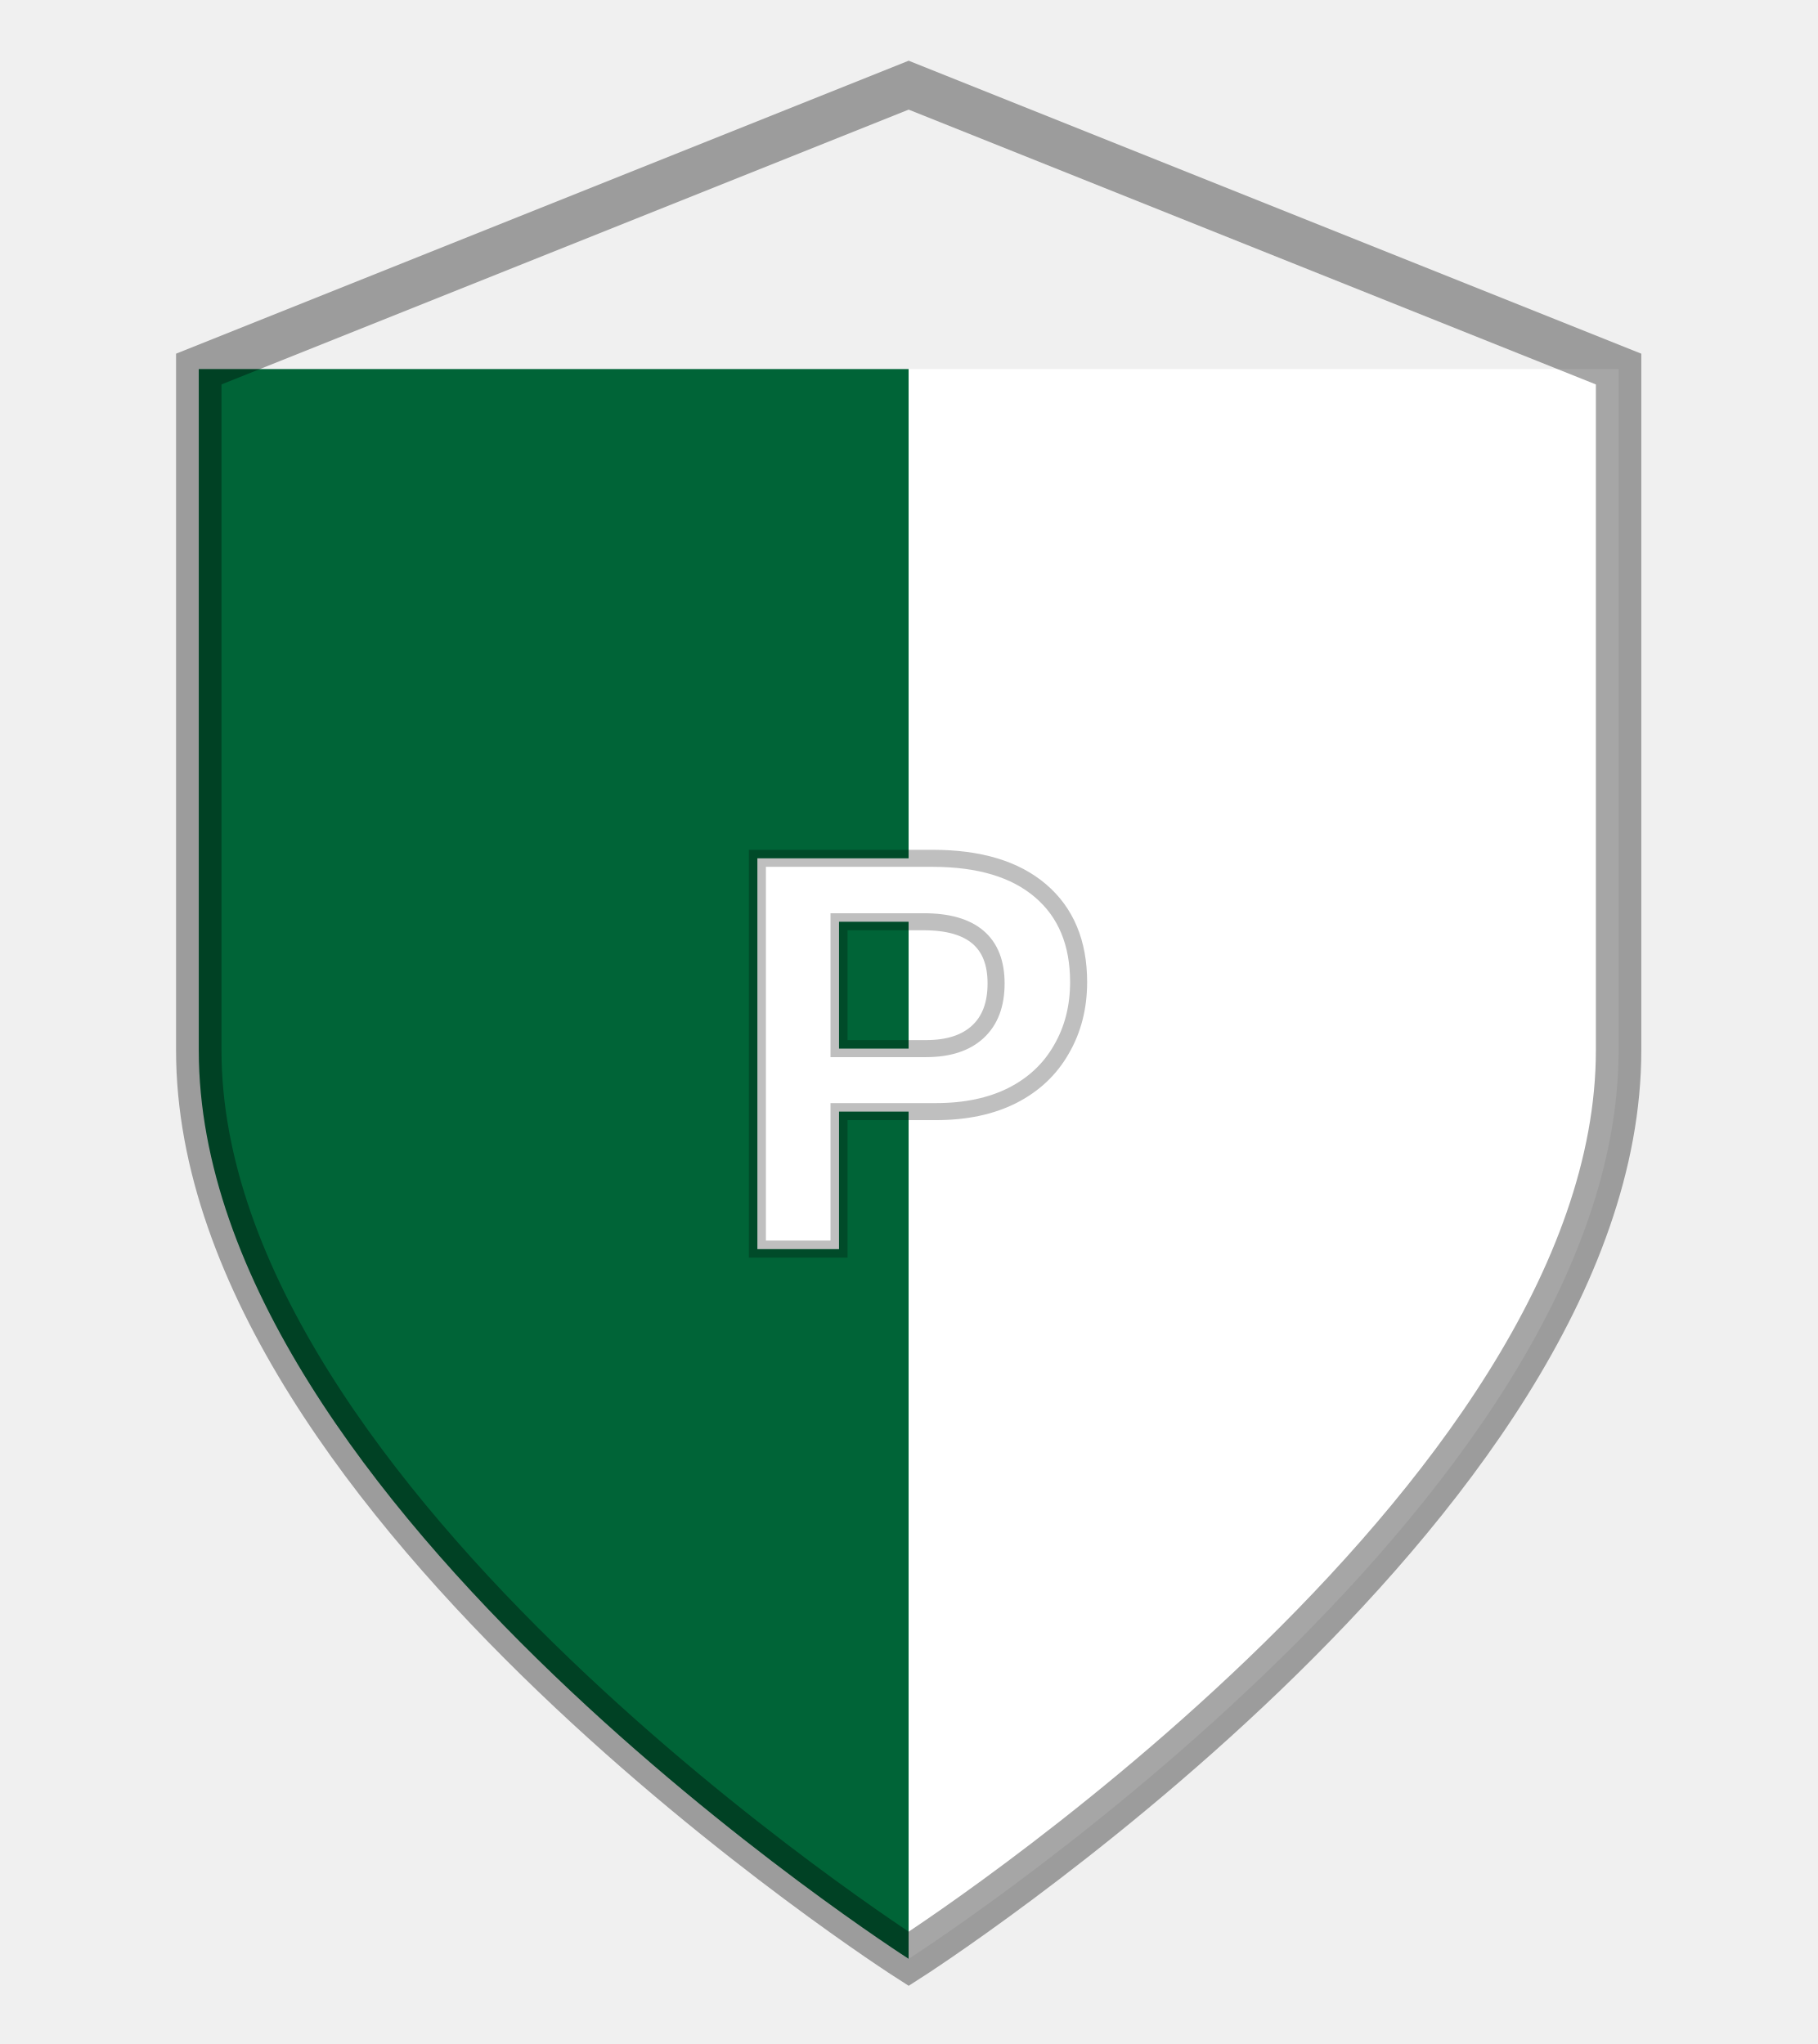
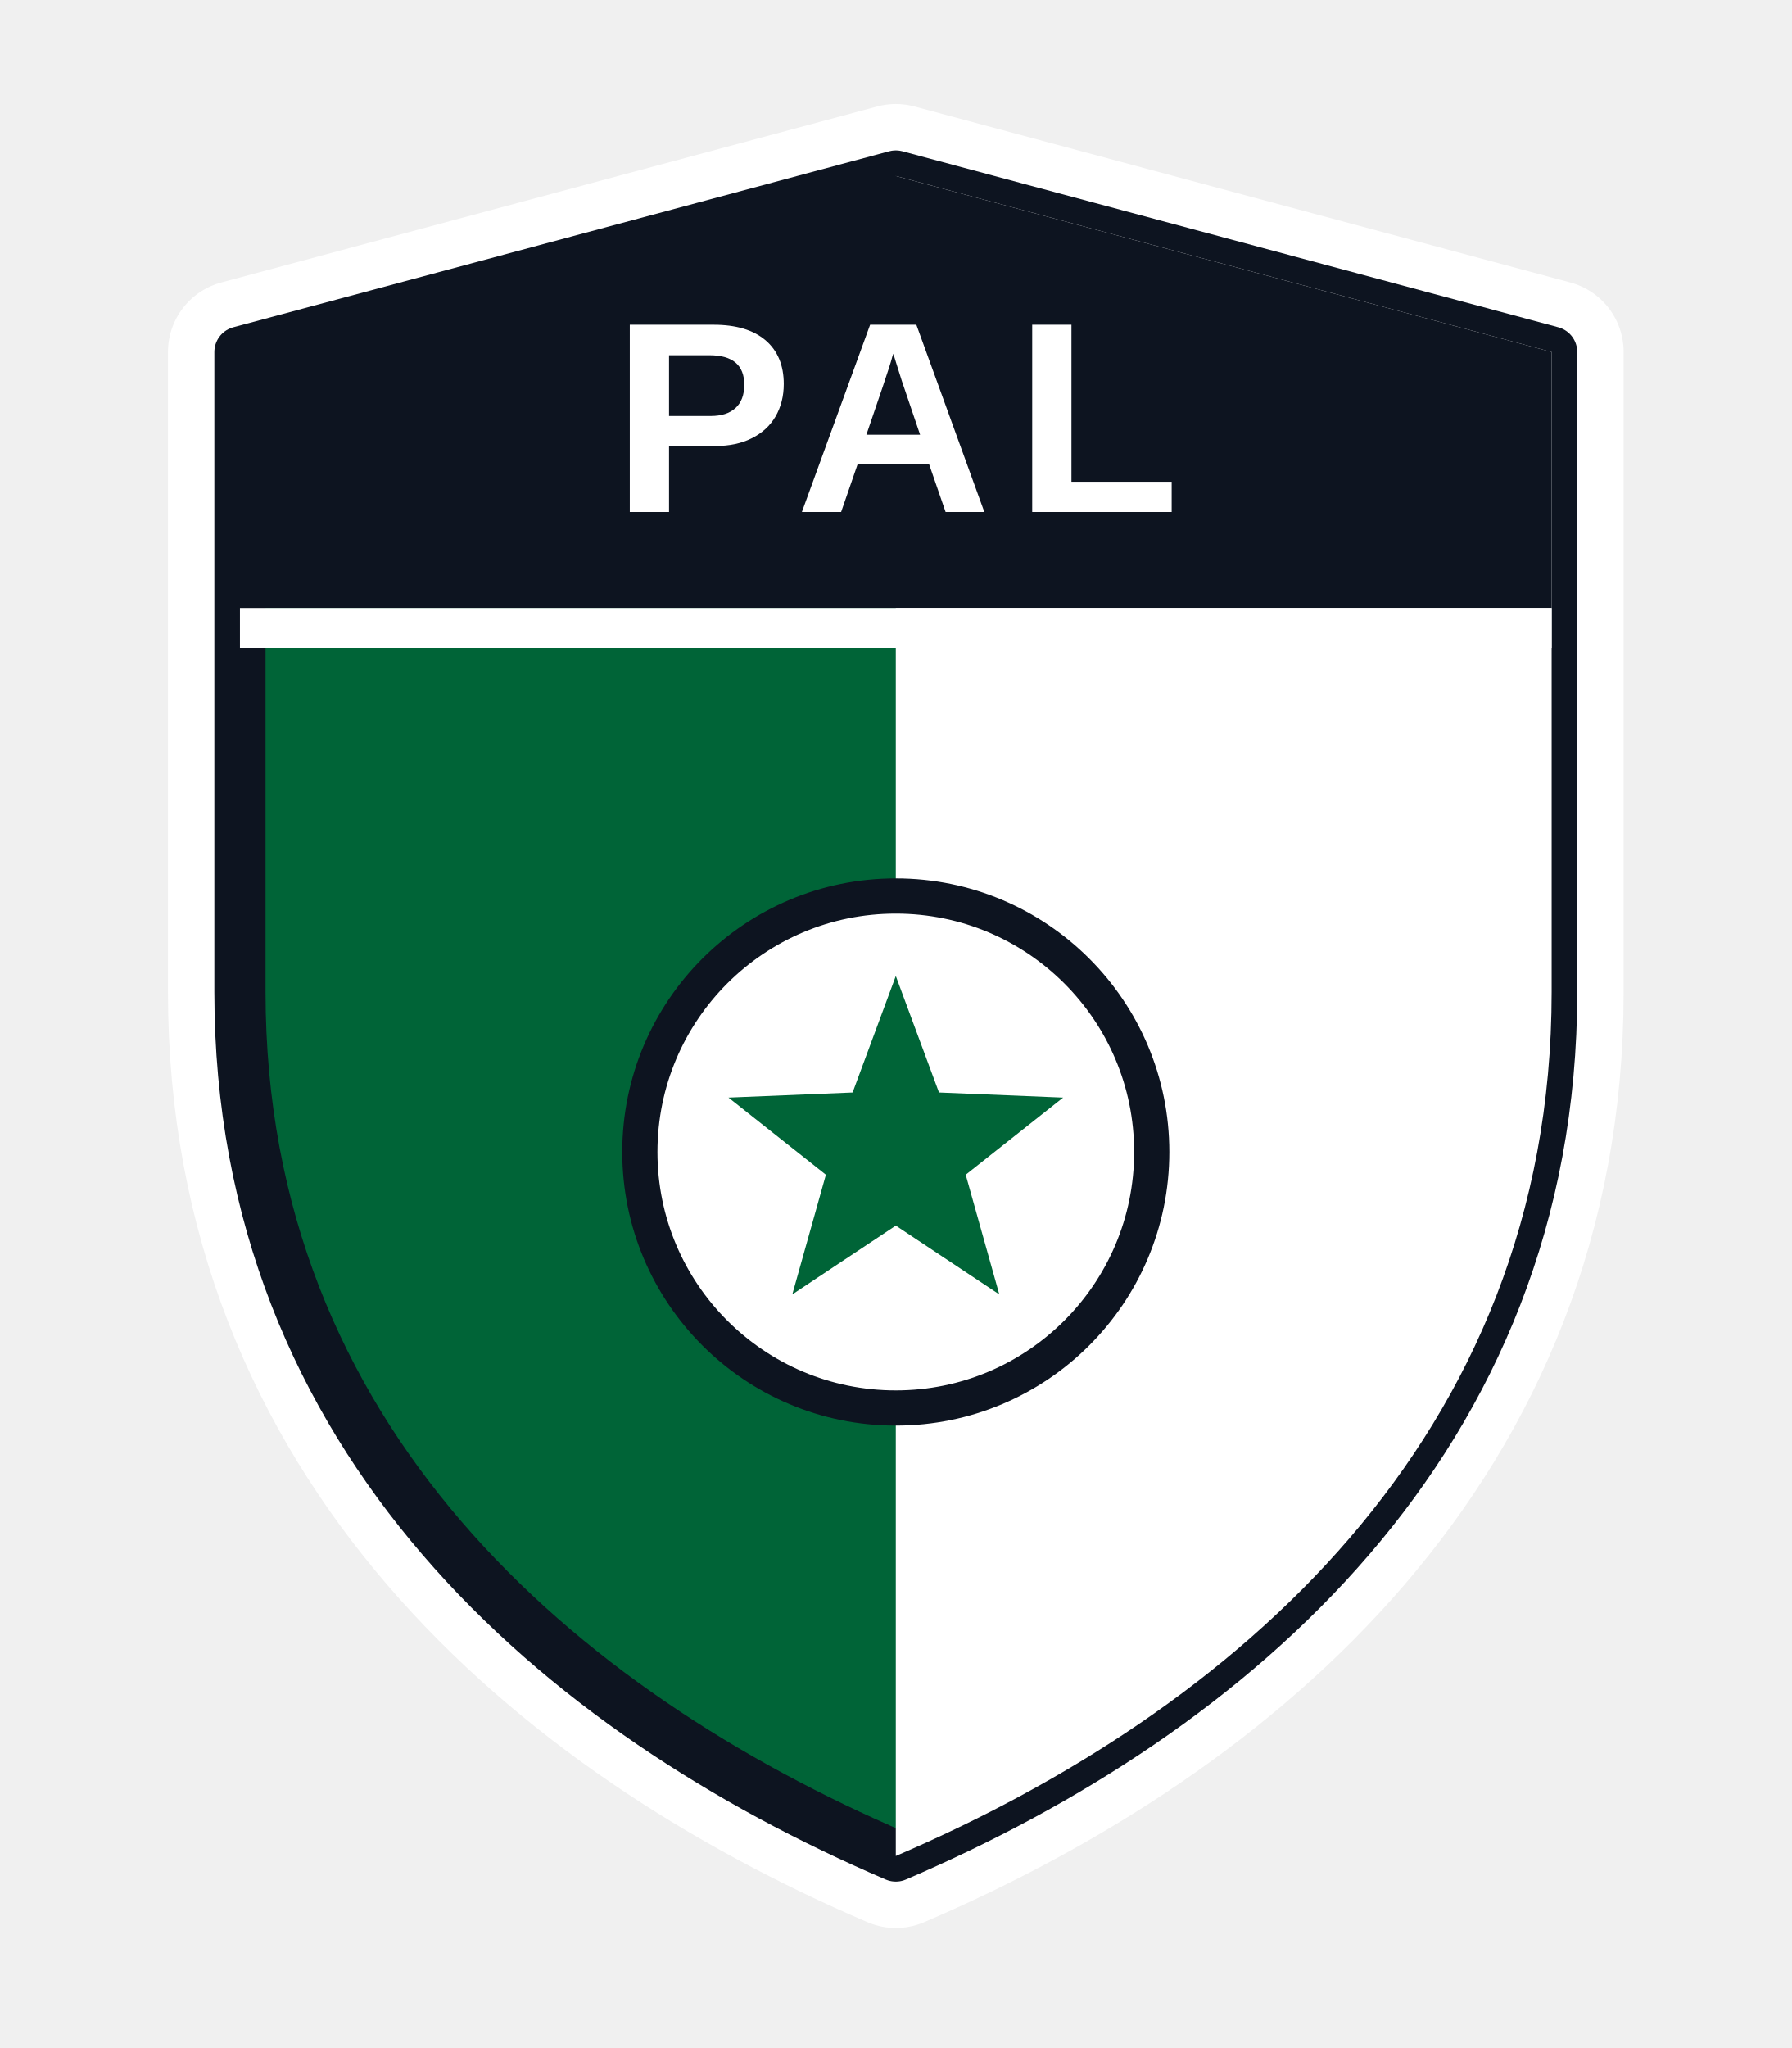
- <svg xmlns="http://www.w3.org/2000/svg" viewBox="0 0 64 72" role="img" aria-label="Palmeiras">
+ <svg xmlns="http://www.w3.org/2000/svg" viewBox="-6 -6 112 128" role="img" aria-label="Palmeiras" style="background:transparent">
  <defs>
-     <clipPath id="shield-clip">
-       <path d="M32 3 L57 13 L57 37 C57 53 32 69 32 69 C32 69 7 53 7 37 L7 13 Z" />
+     <clipPath id="crest-palmeiras-1">
+       <path d="M50 5 L91 16 V56 C91 84 71 101 50 110 C29 101 9 84 9 56 V16 Z" />
    </clipPath>
  </defs>
-   <g clip-path="url(#shield-clip)">
-     <rect x="7" y="13" width="25" height="56" fill="#006437" />
-     <rect x="32" y="13" width="25" height="56" fill="#ffffff" />
+   <path d="M50 5 L91 16 V56 C91 84 71 101 50 110 C29 101 9 84 9 56 V16 Z" fill="#ffffff" stroke="#ffffff" stroke-width="9" stroke-linejoin="round" />
+   <path d="M50 5 L91 16 V56 C91 84 71 101 50 110 C29 101 9 84 9 56 V16 Z" fill="#006437" stroke="#0d1420" stroke-width="3.2" stroke-linejoin="round" />
+   <g clip-path="url(#crest-palmeiras-1)">
+     <rect x="50" y="0" width="50" height="116" fill="#ffffff" />
+     <rect x="0" y="0" width="100" height="32" fill="#0d1420" />
+     <rect x="0" y="32" width="100" height="2.5" fill="#ffffff" />
  </g>
-   <path d="M32 3 L57 13 L57 37 C57 53 32 69 32 69 C32 69 7 53 7 37 L7 13 Z" fill="none" stroke="rgba(0,0,0,.35)" stroke-width="1.6" />
-   <text x="32" y="44" text-anchor="middle" font-family="Barlow Condensed,Arial,sans-serif" font-weight="800" font-size="20" fill="#ffffff" stroke="rgba(0,0,0,.25)" stroke-width=".6">P</text>
+   <text x="50" y="26" text-anchor="middle" font-family="Barlow Condensed, Arial Narrow, Arial, sans-serif" font-weight="800" font-size="17" letter-spacing="1.4" fill="#ffffff">PAL</text>
+   <circle cx="50" cy="66" r="16" fill="#ffffff" stroke="#0d1420" stroke-width="2.2" />
+   <polygon fill="#006437" points="50,55 52.7,62.28 60.46,62.6 54.37,67.42 56.47,74.9 50,70.6 43.53,74.9 45.63,67.42 39.54,62.6 47.3,62.28" />
</svg>
